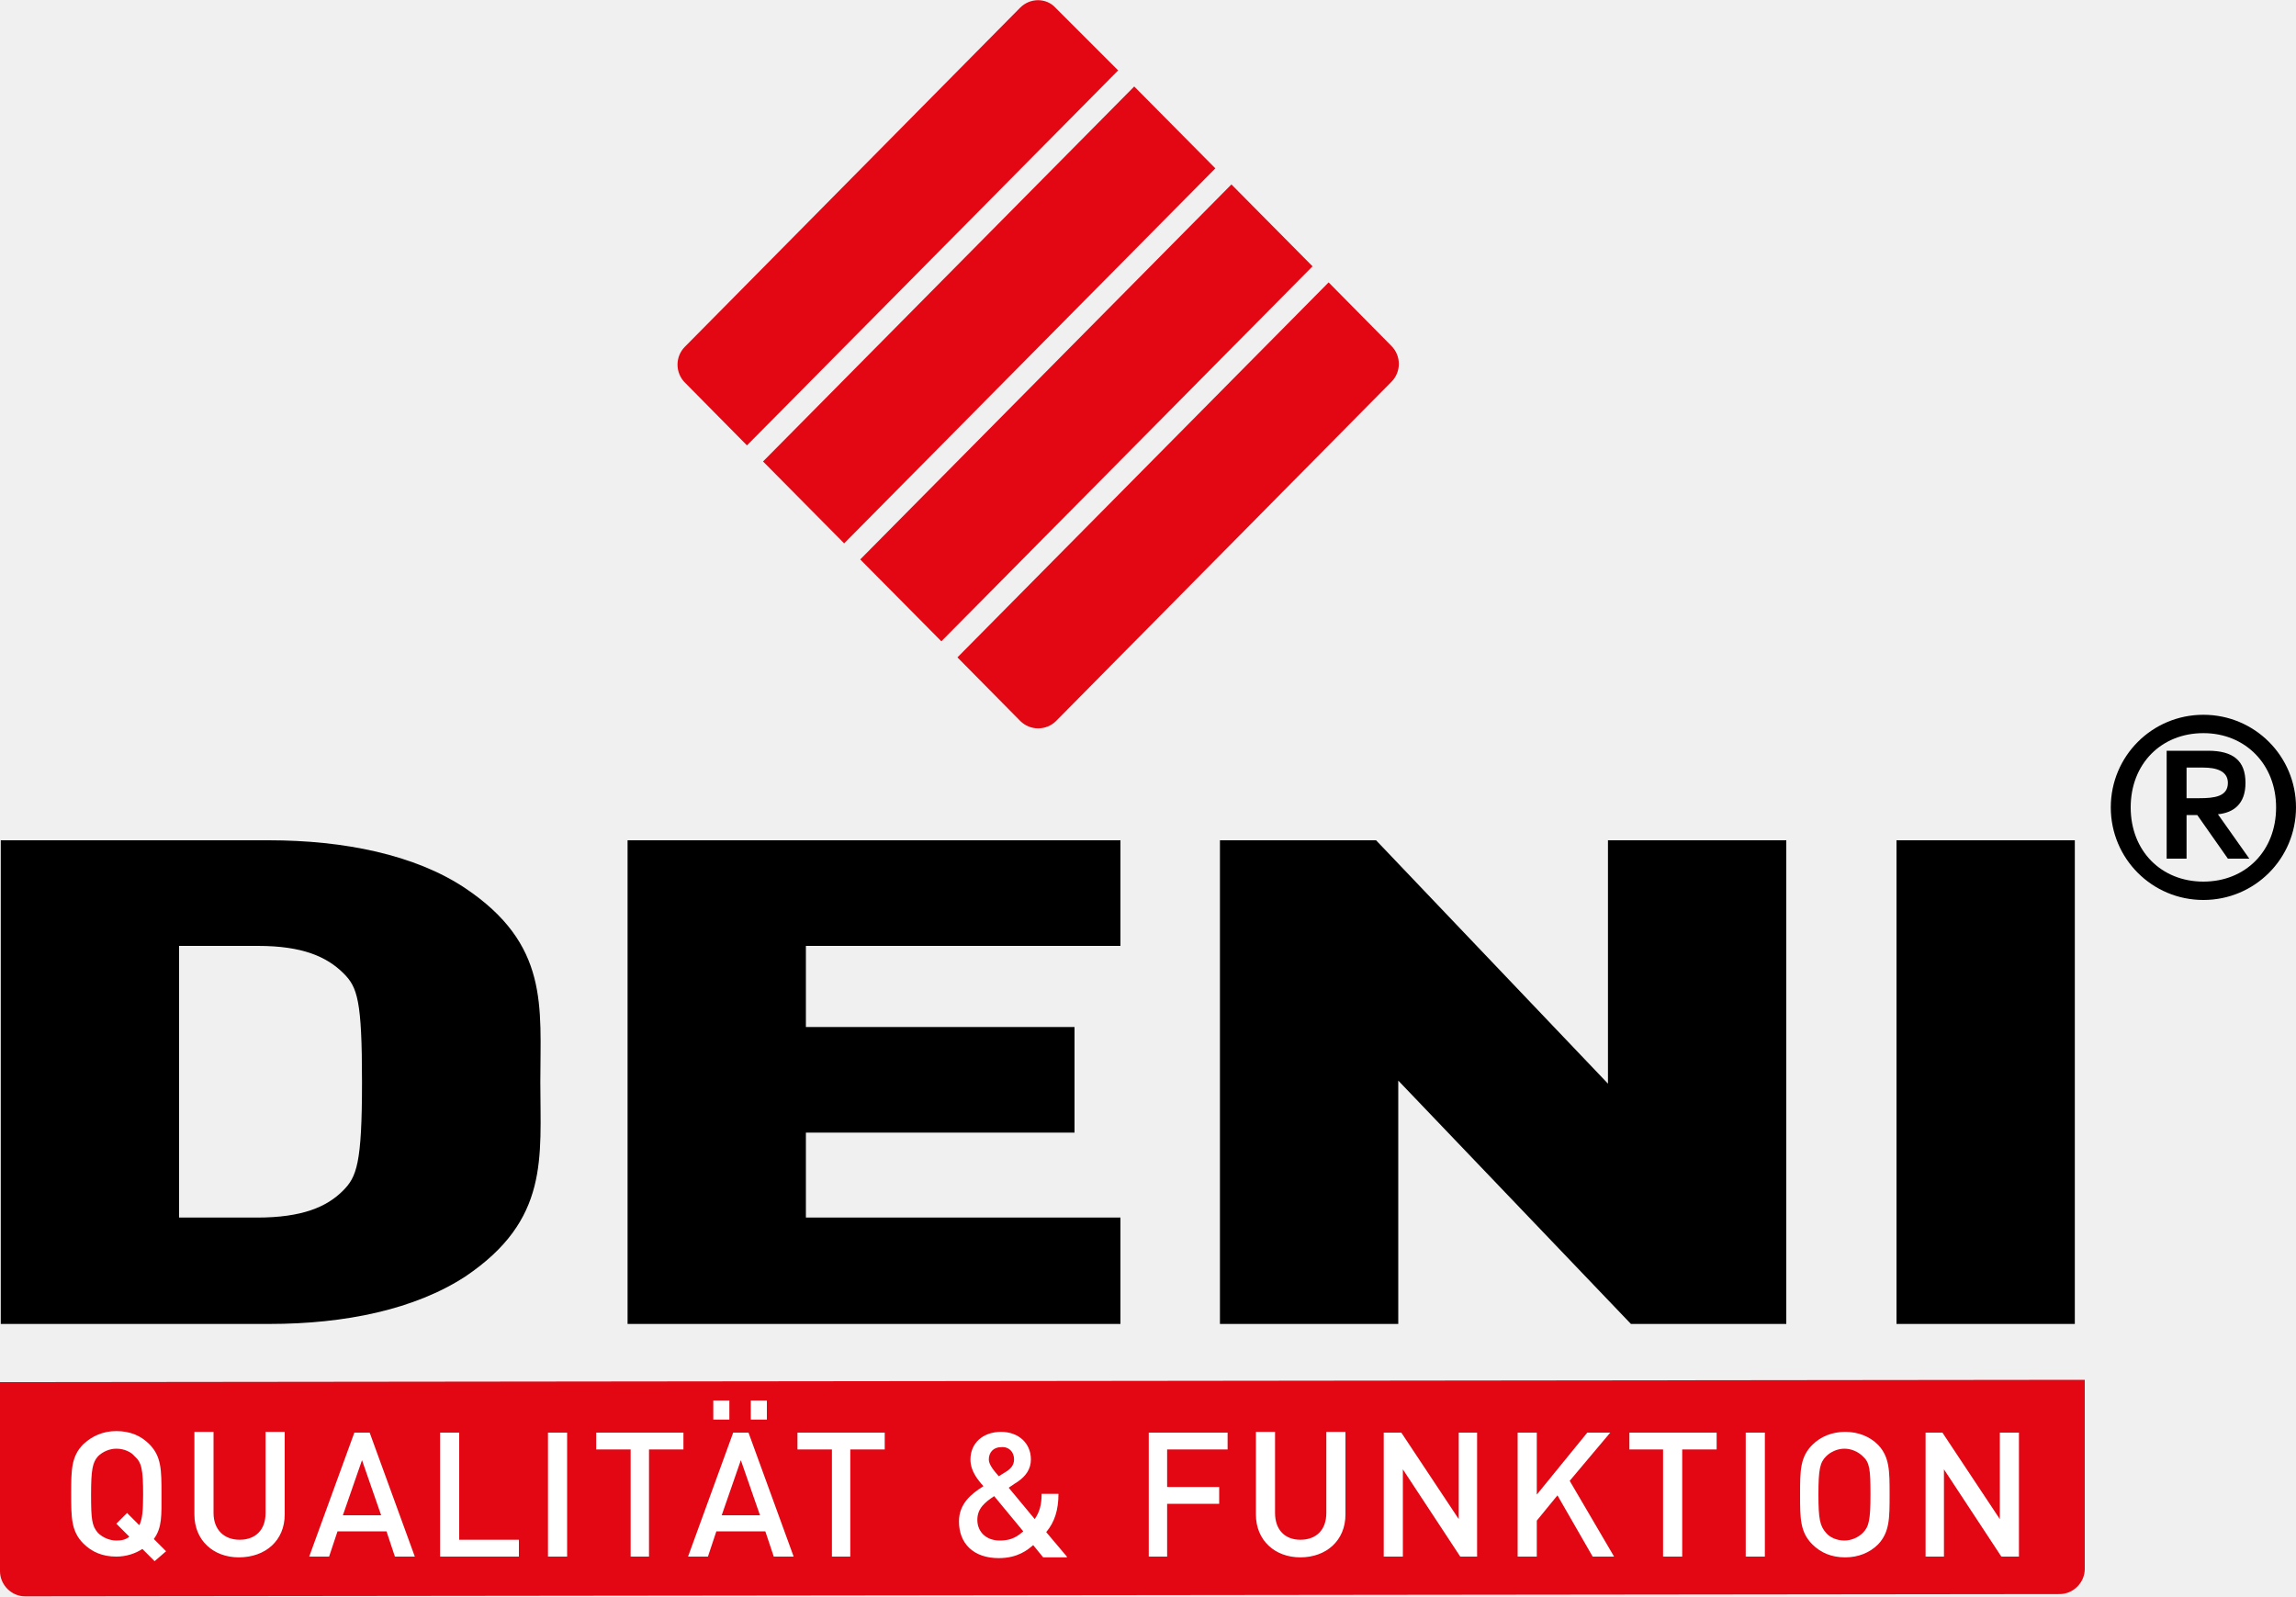
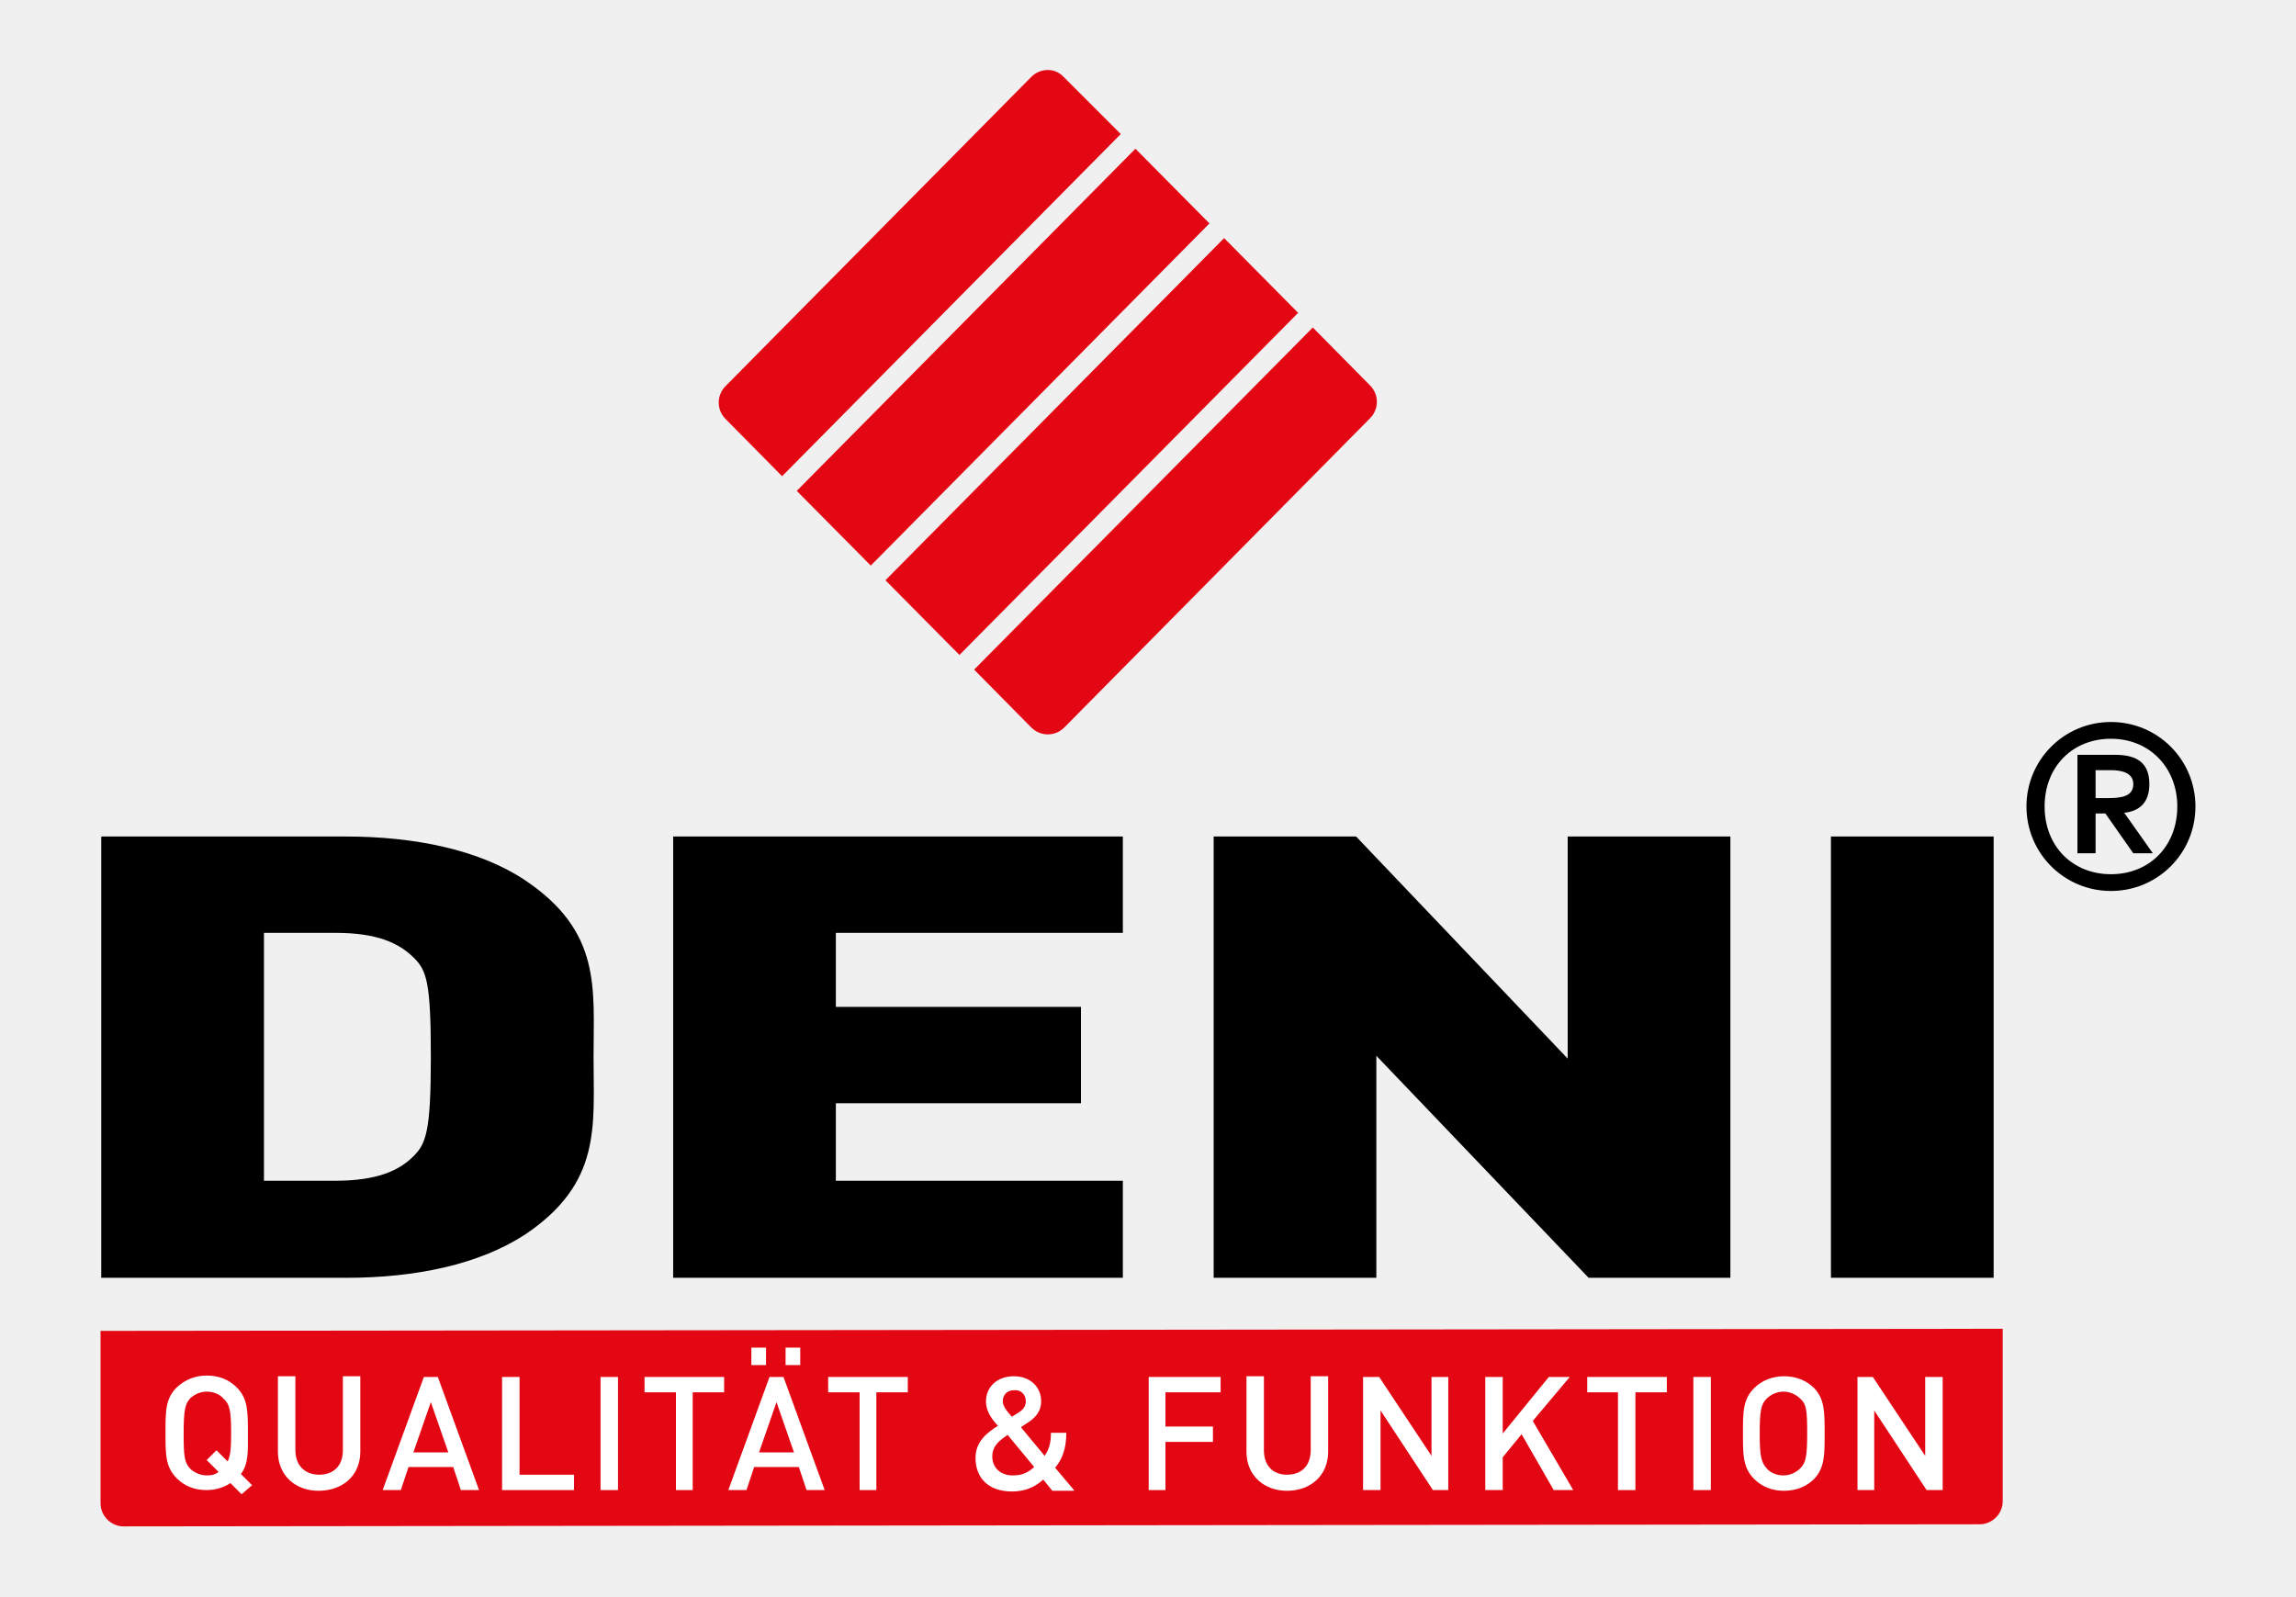
- <svg xmlns="http://www.w3.org/2000/svg" version="1.1" id="Calque_1" x="0px" y="0px" viewBox="-99 146.4 300 208.6" style="enable-background:new -99 146.4 300 208.6;" xml:space="preserve">
+ <svg xmlns="http://www.w3.org/2000/svg" version="1.1" id="Calque_1" x="0px" y="0px" viewBox="0 0 328.8 228.6" style="enable-background:new 0 0 328.8 228.6;" xml:space="preserve">
  <style type="text/css">
	.st0{fill:#E30613;}
	.st1{fill:#FFFFFF;}
</style>
-   <path d="M-28.4,287.8c0-9.9,1.2-18-9.9-25.4c-6.5-4.3-15.7-6.2-25.6-6.2h-35v63.2h35.1c9.9,0,19-1.9,25.6-6.2  C-27.2,305.8-28.4,297.7-28.4,287.8 M-51.7,287.8c0,10.7-0.7,12.4-2.5,14.2c-2.1,2.1-5.3,3.5-11.2,3.5h-10.2V270h10.3  c5.8,0,9,1.4,11.2,3.6C-52.3,275.4-51.7,277.1-51.7,287.8" />
-   <path d="M47.4,319.4v-13.9H6.3v-11.1h35.1v-13.8H6.3V270h41.1v-13.8H-17v63.2H47.4z M134.4,319.4v-63.2h-23.3V288l-30.3-31.8H60.4  v63.2h23.3v-31.8l30.4,31.8H134.4z M148.8,256.2h23.3v63.2h-23.3V256.2z" />
-   <path class="st0" d="M-1.4,204.6l-8.1-8.2c-1.3-1.3-1.3-3.4,0-4.7l43.8-44.3c1.3-1.3,3.4-1.3,4.6,0l8.2,8.2  C47.1,155.6-1.4,204.6-1.4,204.6z M11.3,217.4L0.7,206.7l48.5-49l10.6,10.7C59.8,168.4,11.3,217.4,11.3,217.4z M24,230.2l-10.6-10.7  l48.5-49l10.6,10.7C72.5,181.2,24,230.2,24,230.2z M34.3,240.6l-8.2-8.3l48.5-49l8.2,8.3c1.3,1.3,1.3,3.4,0,4.7L39,240.6  C37.7,241.9,35.6,241.9,34.3,240.6" />
-   <path d="M186.7,246.7h2.2c1.6,0,3.2,0.4,3.2,2c0,1.8-1.8,2-3.7,2h-1.7V246.7z M184.3,258.6h2.4v-5.7h1.4l4,5.7h2.8l-4.1-5.8  c2-0.2,3.6-1.3,3.6-4.1c0-2.9-1.6-4.2-4.9-4.2h-5.4v14.1H184.3z M176.8,251.9c0,6.7,5.4,12.1,12.1,12.1s12.1-5.4,12.1-12.1  c0-6.7-5.4-12.1-12.1-12.1S176.8,245.2,176.8,251.9 M179.4,251.9c0-5.7,4-9.7,9.5-9.7s9.5,4.1,9.5,9.7c0,5.7-4,9.7-9.5,9.7  S179.4,257.6,179.4,251.9" />
-   <path class="st0" d="M-99,351.7V327l272.4-0.3v24.7c0,1.8-1.5,3.3-3.3,3.3L-95.7,355C-97.5,355-99,353.5-99,351.7" />
-   <path class="st1" d="M-77.3,349.1l-1.6-1.6c1.1-1.5,1-3.1,1-5.9c0-3.1,0-4.9-1.6-6.5c-1.1-1.1-2.5-1.7-4.3-1.7  c-1.7,0-3.1,0.6-4.3,1.7c-1.6,1.6-1.6,3.4-1.6,6.5c0,3.1,0,4.9,1.6,6.5c1.1,1.1,2.5,1.7,4.3,1.7c1.3,0,2.5-0.4,3.4-1l1.6,1.6  L-77.3,349.1z M-80.3,341.7c0,2.1-0.1,3.2-0.5,4l-1.6-1.6l-1.4,1.4l1.7,1.7c-0.5,0.4-1,0.5-1.7,0.5c-0.9,0-1.8-0.4-2.4-1  c-0.8-0.9-0.9-1.8-0.9-5c0-3.3,0.2-4.2,0.9-5c0.6-0.6,1.5-1,2.4-1c1,0,1.9,0.4,2.4,1C-80.5,337.5-80.3,338.4-80.3,341.7   M-61.8,344.3v-10.8h-2.5v10.6c0,2.2-1.3,3.5-3.4,3.5c-2,0-3.4-1.3-3.4-3.5v-10.6h-2.5v10.8c0,3.4,2.5,5.6,5.8,5.6  C-64.3,349.9-61.8,347.7-61.8,344.3" />
-   <path class="st1" d="M-44.8,349.8l-5.9-16.2h-2l-5.9,16.2h2.6l1.1-3.3h6.4l1.1,3.3C-47.4,349.8-44.8,349.8-44.8,349.8z M-49.2,344.4  h-5l2.5-7.2L-49.2,344.4z M-41.5,333.6v16.2h10.3v-2.2H-39v-14H-41.5z M-27.4,333.6h2.5v16.2h-2.5V333.6z M-9.7,335.8v-2.2h-11.4  v2.2h4.5v14h2.4v-14H-9.7z M-0.9,331.9h2.1v-2.5h-2.1V331.9z M-5.8,331.9h2.1v-2.5h-2.1V331.9z M4.7,349.8l-5.9-16.2h-2l-5.9,16.2  h2.6l1.1-3.3H1l1.1,3.3C2.1,349.8,4.7,349.8,4.7,349.8z M0.3,344.4h-5l2.5-7.2L0.3,344.4z M16.6,335.8v-2.2H5.2v2.2h4.5v14h2.4v-14  H16.6z M40.4,349.8l-2.7-3.2c1.1-1.3,1.6-2.9,1.6-5h-2.2c0,1.5-0.3,2.4-0.9,3.3l-3.4-4.1c0.4-0.3,1.2-0.8,1.2-0.8  c1-0.7,1.7-1.6,1.7-2.9c0-2.1-1.6-3.6-3.9-3.6c-2.4,0-4,1.5-4,3.6c0,1.5,0.9,2.6,1.7,3.5c-1.6,1-3.2,2.3-3.2,4.6  c0,2.9,1.9,4.8,5.2,4.8c2.5,0,3.8-1.1,4.5-1.7l1.3,1.6h3.1L40.4,349.8z M33.5,337.1c0,0.8-0.5,1.3-1.2,1.7l-0.8,0.5  c-0.8-0.9-1.3-1.6-1.3-2.2c0-0.9,0.6-1.6,1.6-1.6C32.8,335.4,33.5,336.1,33.5,337.1 M34.7,346.5c-1.1,1-2,1.2-3.1,1.2  c-1.7,0-2.9-1.1-2.9-2.7c0-1.5,1-2.3,2.2-3.1L34.7,346.5z M51.1,333.6v16.2h2.4v-6.9h6.8v-2.2h-6.8v-4.9h7.9v-2.2L51.1,333.6z   M76.8,344.3v-10.8h-2.5v10.6c0,2.2-1.3,3.5-3.4,3.5c-2,0-3.3-1.3-3.3-3.5v-10.6h-2.5v10.8c0,3.4,2.5,5.6,5.8,5.6  C74.3,349.9,76.8,347.7,76.8,344.3" />
-   <path class="st1" d="M94,349.8v-16.2h-2.4v11.3l-7.5-11.3h-2.3v16.2h2.5v-11.4l7.5,11.4H94z M111.9,349.8l-5.8-9.9l5.3-6.3h-3  l-6.6,8.1v-8.1h-2.5v16.2h2.5v-4.7l2.7-3.3l4.6,8H111.9z M125.3,335.8v-2.2h-11.4v2.2h4.4v14h2.5v-14H125.3z M129.1,333.6h2.5v16.2  h-2.5V333.6z M147.9,341.7c0-3.1,0-4.9-1.5-6.5c-1.1-1.1-2.6-1.7-4.3-1.7s-3.2,0.6-4.3,1.7c-1.6,1.6-1.6,3.4-1.6,6.5  c0,3.1,0,4.9,1.6,6.5c1.1,1.1,2.5,1.7,4.3,1.7c1.7,0,3.2-0.6,4.3-1.7C147.9,346.6,147.9,344.8,147.9,341.7 M145.4,341.7  c0,3.3-0.2,4.2-1,5c-0.6,0.6-1.5,1-2.4,1c-1,0-1.9-0.4-2.4-1c-0.8-0.9-1-1.8-1-5c0-3.3,0.2-4.2,1-5c0.6-0.6,1.5-1,2.4-1  s1.8,0.4,2.4,1C145.3,337.5,145.4,338.4,145.4,341.7" />
-   <path class="st1" d="M164.8,349.8v-16.2h-2.5v11.3l-7.5-11.3h-2.2v16.2h2.4v-11.4l7.5,11.4H164.8z" />
+   <path d="M85,151.4c0-9.9,1.2-18-9.9-25.4c-6.5-4.3-15.7-6.2-25.6-6.2h-35V183h35.1c9.9,0,19-1.9,25.6-6.2  C86.2,169.4,85,161.3,85,151.4 M61.7,151.4c0,10.7-0.7,12.4-2.5,14.2c-2.1,2.1-5.3,3.5-11.2,3.5H37.8v-35.5h10.3  c5.8,0,9,1.4,11.2,3.6C61.1,139,61.7,140.7,61.7,151.4" />
+   <path d="M160.8,183v-13.9h-41.1V158h35.1v-13.8h-35.1v-10.6h41.1v-13.8H96.4V183L160.8,183L160.8,183z M247.8,183v-63.2h-23.3v31.8  l-30.3-31.8h-20.4V183h23.3v-31.8l30.4,31.8L247.8,183L247.8,183z M262.2,119.8h23.3V183h-23.3V119.8z" />
+   <polygon class="st0" points="162.6,21.3 114.1,70.3 124.7,81 173.2,32 " />
+   <path class="st0" d="M152.3,11c-1.2-1.3-3.3-1.3-4.6,0l-43.8,44.3c-1.3,1.3-1.3,3.4,0,4.7l8.1,8.2l48.5-49L152.3,11z" />
+   <polygon class="st0" points="175.3,34.1 126.8,83.1 137.4,93.8 185.9,44.8 " />
+   <path class="st0" d="M196.2,55.2l-8.2-8.3l-48.5,49l8.2,8.3c1.3,1.3,3.4,1.3,4.7,0l43.8-44.3C197.5,58.6,197.5,56.5,196.2,55.2z" />
+   <path d="M307.8,112.3c0-2.9-1.6-4.2-4.9-4.2h-5.4v14.1h0.2h2.4v-5.7h1.4l4,5.7h2.8l-4.1-5.8C306.2,116.2,307.8,115.1,307.8,112.3z   M300.1,114.3v-4h2.2c1.6,0,3.2,0.4,3.2,2c0,1.8-1.8,2-3.7,2H300.1z" />
+   <path d="M302.3,103.4c-6.7,0-12.1,5.4-12.1,12.1c0,6.7,5.4,12.1,12.1,12.1s12.1-5.4,12.1-12.1C314.4,108.8,309,103.4,302.3,103.4z   M302.3,125.2c-5.5,0-9.5-4-9.5-9.7c0-5.7,4-9.7,9.5-9.7s9.5,4.1,9.5,9.7C311.8,121.2,307.8,125.2,302.3,125.2z" />
+   <path class="st0" d="M14.4,215.3v-24.7l272.4-0.3V215c0,1.8-1.5,3.3-3.3,3.3l-265.8,0.3C15.9,218.6,14.4,217.1,14.4,215.3" />
+   <path class="st1" d="M35.5,205.2c0-3.1,0-4.9-1.6-6.5c-1.1-1.1-2.5-1.7-4.3-1.7c-1.7,0-3.1,0.6-4.3,1.7c-1.6,1.6-1.6,3.4-1.6,6.5  c0,3.1,0,4.9,1.6,6.5c1.1,1.1,2.5,1.7,4.3,1.7c1.3,0,2.5-0.4,3.4-1l1.6,1.6l1.5-1.3l-1.6-1.6C35.6,209.6,35.5,208,35.5,205.2z   M32.6,209.3l-1.6-1.6l-1.4,1.4l1.7,1.7c-0.5,0.4-1,0.5-1.7,0.5c-0.9,0-1.8-0.4-2.4-1c-0.8-0.9-0.9-1.8-0.9-5c0-3.3,0.2-4.2,0.9-5  c0.6-0.6,1.5-1,2.4-1c1,0,1.9,0.4,2.4,1c0.9,0.8,1.1,1.7,1.1,5C33.1,207.4,33,208.5,32.6,209.3z" />
+   <path class="st1" d="M49.1,197.1v10.6c0,2.2-1.3,3.5-3.4,3.5c-2,0-3.4-1.3-3.4-3.5v-10.6h-2.5v10.8c0,3.4,2.5,5.6,5.8,5.6  c3.5,0,6-2.2,6-5.6v-10.8H49.1z" />
+   <polygon class="st1" points="74.4,197.2 71.9,197.2 71.9,213.4 82.2,213.4 82.2,211.2 74.4,211.2 " />
+   <rect x="112.5" y="193" class="st1" width="2.1" height="2.5" />
+   <path class="st1" d="M60.7,197.2l-5.9,16.2h2.6l1.1-3.3h6.4l1.1,3.3h2.6l-5.9-16.2H60.7z M59.2,208l2.5-7.2l2.5,7.2H59.2z" />
+   <rect x="107.6" y="193" class="st1" width="2.1" height="2.5" />
+   <rect x="86" y="197.2" class="st1" width="2.5" height="16.2" />
+   <polygon class="st1" points="164.5,213.4 166.9,213.4 166.9,206.5 173.7,206.5 173.7,204.3 166.9,204.3 166.9,199.4 174.8,199.4   174.8,197.2 164.5,197.2 " />
+   <polygon class="st1" points="92.3,199.4 96.8,199.4 96.8,213.4 99.2,213.4 99.2,199.4 103.7,199.4 103.7,197.2 92.3,197.2 " />
+   <path class="st1" d="M152.7,205.2h-2.2c0,1.5-0.3,2.4-0.9,3.3l-3.4-4.1c0.4-0.3,1.2-0.8,1.2-0.8c1-0.7,1.7-1.6,1.7-2.9  c0-2.1-1.6-3.6-3.9-3.6c-2.4,0-4,1.5-4,3.6c0,1.5,0.9,2.6,1.7,3.5c-1.6,1-3.2,2.3-3.2,4.6c0,2.9,1.9,4.8,5.2,4.8  c2.5,0,3.8-1.1,4.5-1.7l1.3,1.6h3.1v-0.1l-2.7-3.2C152.2,208.9,152.7,207.3,152.7,205.2z M145.2,199.1c1-0.1,1.7,0.6,1.7,1.6  c0,0.8-0.5,1.3-1.2,1.7l-0.8,0.5c-0.8-0.9-1.3-1.6-1.3-2.2C143.6,199.8,144.2,199.1,145.2,199.1z M145,211.3c-1.7,0-2.9-1.1-2.9-2.7  c0-1.5,1-2.3,2.2-3.1l3.8,4.6C147,211.1,146.1,211.3,145,211.3z" />
+   <path class="st1" d="M187.7,197.1v10.6c0,2.2-1.3,3.5-3.4,3.5c-2,0-3.3-1.3-3.3-3.5v-10.6h-2.5v10.8c0,3.4,2.5,5.6,5.8,5.6  c3.4,0,5.9-2.2,5.9-5.6v-10.8H187.7z" />
+   <path class="st1" d="M110.2,197.2l-5.9,16.2h2.6l1.1-3.3h6.4l1.1,3.3h2.6l-5.9-16.2H110.2z M108.7,208l2.5-7.2l2.5,7.2H108.7z" />
+   <polygon class="st1" points="118.6,199.4 123.1,199.4 123.1,213.4 125.5,213.4 125.5,199.4 130,199.4 130,197.2 118.6,197.2 " />
+   <polygon class="st1" points="224.8,197.2 221.8,197.2 215.2,205.3 215.2,197.2 212.7,197.2 212.7,213.4 215.2,213.4 215.2,208.7   217.9,205.4 222.5,213.4 225.3,213.4 219.5,203.5 " />
+   <polygon class="st1" points="227.3,199.4 231.7,199.4 231.7,213.4 234.2,213.4 234.2,199.4 238.7,199.4 238.7,197.2 227.3,197.2 " />
+   <polygon class="st1" points="205,208.5 197.5,197.2 195.2,197.2 195.2,213.4 197.7,213.4 197.7,202 205.2,213.4 207.4,213.4   207.4,197.2 205,197.2 " />
+   <rect x="242.5" y="197.2" class="st1" width="2.5" height="16.2" />
+   <path class="st1" d="M259.8,198.8c-1.1-1.1-2.6-1.7-4.3-1.7c-1.7,0-3.2,0.6-4.3,1.7c-1.6,1.6-1.6,3.4-1.6,6.5c0,3.1,0,4.9,1.6,6.5  c1.1,1.1,2.5,1.7,4.3,1.7c1.7,0,3.2-0.6,4.3-1.7c1.5-1.6,1.5-3.4,1.5-6.5C261.3,202.2,261.3,200.4,259.8,198.8z M257.8,210.3  c-0.6,0.6-1.5,1-2.4,1c-1,0-1.9-0.4-2.4-1c-0.8-0.9-1-1.8-1-5c0-3.3,0.2-4.2,1-5c0.6-0.6,1.5-1,2.4-1c0.9,0,1.8,0.4,2.4,1  c0.9,0.8,1,1.7,1,5C258.8,208.6,258.6,209.5,257.8,210.3z" />
+   <path class="st1" d="M278.2,213.4v-16.2h-2.5v11.3l-7.5-11.3H266v16.2h2.4V202l7.5,11.4H278.2z" />
</svg>
